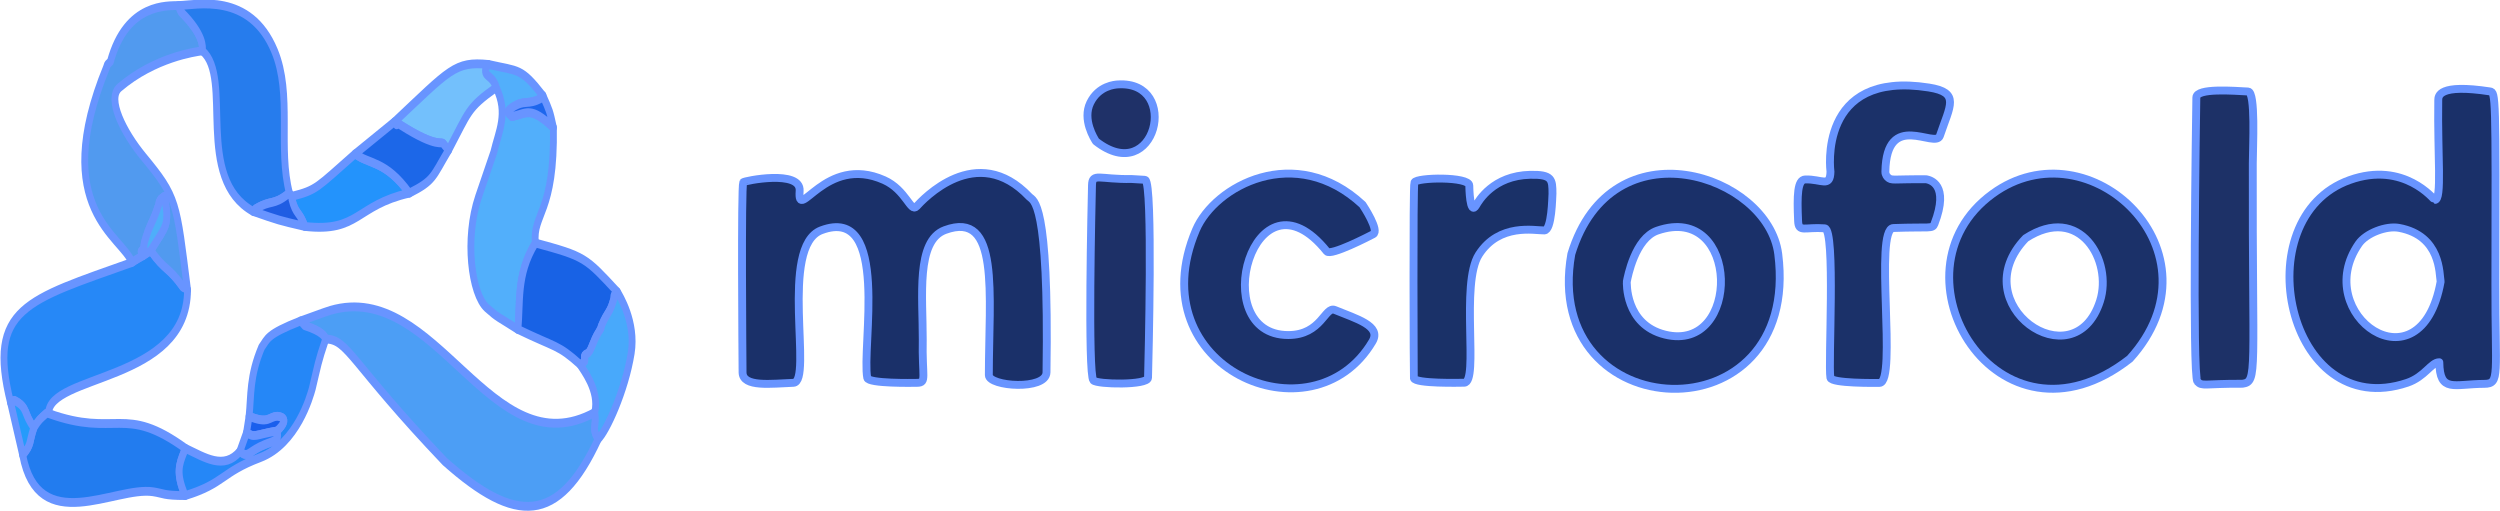
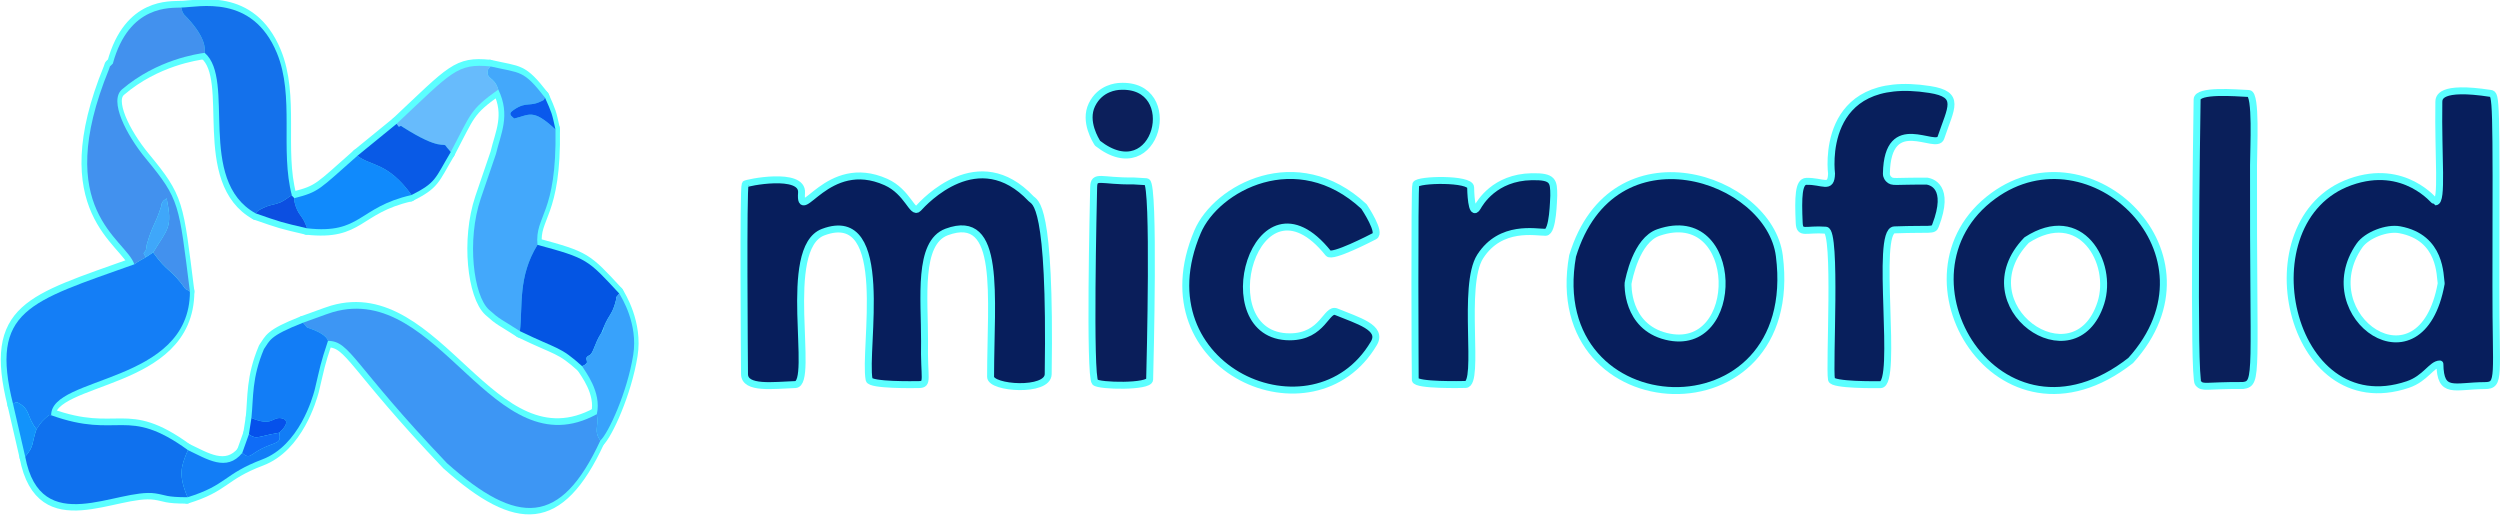
- <svg xmlns="http://www.w3.org/2000/svg" width="100%" height="100%" viewBox="0 0 1244 254" version="1.1" xml:space="preserve" style="fill-rule:evenodd;clip-rule:evenodd;stroke-linejoin:round;stroke-miterlimit:2;">
-   <g transform="matrix(1,0,0,1,79.56664,430.3411)">
-     <g transform="matrix(1.368164,0,0,1.368164,-205.3279,-450.962)">
-       <g opacity="0.92">
-         <path d="M979.095,146.817C976.129,146.792 973.887,152.113 967.427,154.293C923.802,169.014 907.845,94.304 946.515,80.541C966.278,73.507 977.26,87.799 977.456,87.802C980.183,87.842 978.39,71.388 978.713,51.501C978.738,49.973 978.811,45.448 997.545,48.322C999.6,48.638 999.652,49.729 999.487,118.5C999.409,151.329 1001.246,154.647 995.499,154.676C984.254,154.732 979.272,158.037 979.095,146.817ZM979.575,117.498C979.061,114.874 979.793,100.787 964.444,97.948C959.796,97.088 952.482,99.862 949.795,103.736C932.069,129.298 972.311,157.932 979.575,117.498Z" style="fill:rgb(7,30,92);stroke:rgb(91,139,255);stroke-width:2.87px;" />
-         <path d="M427.525,138.5C427.237,152.269 429.119,154.243 425.481,154.31C424.024,154.337 407.771,154.636 407.354,152.533C405.175,141.539 415.808,89.38 390.639,98.815C375.131,104.629 387.749,154.051 380.481,154.304C372.578,154.579 362.037,156.067 361.991,150.498C361.946,144.966 361.44,83.218 362.235,81.353C362.445,80.86 383.303,76.626 382.748,84.497C381.893,96.629 391.953,70.958 413.465,80.578C421.43,84.14 423.148,92.465 425.228,90.194C427.456,87.761 447.097,66.315 466.305,86.665C467.714,88.158 473.498,87.475 472.531,150.5C472.43,157.138 451.555,155.668 451.559,151.498C451.589,121.858 455.689,91.325 435.599,98.753C424.997,102.673 427.565,122.995 427.525,138.5Z" style="fill:rgb(7,30,92);stroke:rgb(91,139,255);stroke-width:2.87px;" />
-         <path d="M663.404,107.485C677.993,59.534 735.013,78.659 738.665,107.474C747.209,174.902 652.192,170.74 663.404,107.485ZM683.59,117.501C683.605,117.585 682.814,133.123 697.449,136.76C725.289,143.679 724.849,88.543 694.67,98.953C686.553,101.753 683.909,115.802 683.59,117.501Z" style="fill:rgb(7,30,92);stroke:rgb(91,139,255);stroke-width:2.87px;" />
-         <path d="M866.545,145.548C818.63,183.036 777.125,114.359 816.566,85.595C851.978,59.769 901.421,107.059 866.545,145.548ZM828.671,101.713C805.665,125.612 846.292,154.024 855.695,124.561C860.355,109.957 848.403,88.918 828.671,101.713Z" style="fill:rgb(8,31,92);stroke:rgb(91,139,255);stroke-width:2.87px;" />
-         <g transform="matrix(0.776462,0,0,1,71.93892,0)">
-           <path d="M166.588,131.792C178.887,128.351 178.715,128.355 180.558,127.94C230.558,116.662 255.476,185.906 304.327,165.076C305.378,170.155 302.649,170.885 305.976,174.686C287.379,205.889 267.283,205.861 234.114,182.954C189.656,146.715 188.827,138.517 178.302,138.389C177.921,137.601 176.983,135.666 168.5,133.519L167.5,132.623L166.588,131.792Z" style="fill:rgb(61,150,244);stroke:rgb(91,139,255);stroke-width:3.21px;" />
-         </g>
-         <path d="M587.485,89.513C587.988,90.276 593.742,99.017 591.326,100.27C590.051,100.932 575.895,108.273 574.486,106.513C547.989,73.418 530.34,136.991 560.491,136.928C572.61,136.902 573.764,126.304 577.404,127.808C585.185,131.024 594.46,133.55 591.076,139.285C569.292,176.204 505.609,148.731 526.904,98.682C533.692,82.729 563.041,66.785 587.485,89.513Z" style="fill:rgb(8,31,93);stroke:rgb(91,139,255);stroke-width:2.87px;" />
-         <path d="M792.501,80.264C793.794,80.53 801.066,82.025 795.483,96.492C794.73,98.445 794.045,97.505 780.542,98C773.414,98.261 782.034,154.254 775.49,154.337C774.055,154.355 758.03,154.559 757.639,152.475C756.745,147.706 759.619,98.417 755.578,98.112C748.251,97.559 746.085,99.748 745.891,95.465C745.465,86.043 745.647,80.426 748.475,80.339C754.507,80.154 757.503,83.439 757.661,77.514C757.661,77.488 752.696,40.49 793.422,46.9C804.908,48.708 801.173,53.437 797.455,64.476C795.824,69.318 778.027,54.928 777.628,77.492C777.606,78.711 778.347,79.408 778.475,79.529C779.948,80.916 780.076,80.165 792.501,80.264Z" style="fill:rgb(8,31,92);stroke:rgb(91,139,255);stroke-width:2.87px;" />
-         <g transform="matrix(0.776462,0,0,1,71.93892,0)">
-           <path d="M96.327,106.217C103.184,113.71 104.55,111.934 111.462,119.5L112.5,119.91L113.572,120.487C113.527,154.205 48.313,150.999 48.528,165.469L47.5,165.379C44.268,167.672 44.309,167.418 41.651,170.564C36.71,165.707 39.085,163.288 32.5,160.716L31.5,160.939L30.676,161.449C19.62,127.154 38.135,124.219 87.522,110.53C88.798,109.706 92.417,108.172 92.852,107.987C94.643,107.104 94.432,107.224 96.327,106.217Z" style="fill:rgb(20,126,246);stroke:rgb(91,139,255);stroke-width:3.21px;" />
-         </g>
-         <g transform="matrix(0.776462,0,0,1,71.93892,0)">
-           <path d="M109.513,17.077L110.007,18.5L110.681,19.5C121.295,27.76 120.682,32.203 120.494,33.562C117.233,33.913 98.191,35.96 81.721,46.876C75.539,50.974 83.663,63.352 92.922,72.06C108.883,87.074 108.35,88.321 113.572,120.487L112.5,119.91L111.462,119.5C104.55,111.934 103.184,113.71 96.327,106.217C103.306,97.334 105.498,97.266 102.657,86.51L101.014,87.5L100.3,88.5L100.084,89.5C97.031,96.783 96,96.071 93.3,103.5L93.165,104.5L92.865,105.5L91.875,106.5L92.852,107.987C92.417,108.172 88.798,109.706 87.522,110.53C83.445,101.171 48.524,90.959 75.658,39.5L76.094,38.5L77.437,37.484C85.019,15.868 104.663,17.277 109.513,17.077Z" style="fill:rgb(66,145,238);stroke:rgb(91,139,255);stroke-width:3.21px;" />
-         </g>
-         <g transform="matrix(0.776462,0,0,1,71.93892,0)">
-           <path d="M254.499,38.509C268.843,41.066 269.785,39.646 280.03,49.858L279.5,50.685C272.602,53.672 271.867,50.902 265.339,54.323C262.086,56.027 264.839,56.67 265.507,57.485C272.602,56.28 274.152,53.585 284.947,61.466C285.614,92.677 275.189,92.561 276.506,103.448C267.301,115.046 269.636,125.493 268.275,134.863C259.081,130.265 259.009,130.724 253.797,127.079C246.437,121.932 243.329,101.787 249.874,86.682C253.455,78.419 253.453,78.688 257.048,70.363C259.187,63.191 264.025,56.303 258.129,46.917C256.163,41.879 252.108,43.485 253.397,39.5L254.499,38.509Z" style="fill:rgb(67,168,251);stroke:rgb(91,139,255);stroke-width:3.21px;" />
-         </g>
-         <g transform="matrix(0.776462,0,0,1,71.93892,0)">
-           <path d="M109.513,17.077C117.711,16.952 142.811,12.036 154.323,33.583C162.781,49.414 155.718,68.896 161.405,85.566L160.5,85.747C153.597,89.923 152.797,87.638 145.5,91.022L144.369,91.986C116.445,79.93 135.191,43.305 120.494,33.562C120.682,32.203 121.295,27.76 110.681,19.5L110.007,18.5L109.513,17.077Z" style="fill:rgb(20,113,235);stroke:rgb(91,139,255);stroke-width:3.21px;" />
-         </g>
-         <path d="M907.498,154.641C893.38,154.577 892.925,155.732 891.119,153.85C889.207,151.859 890.602,58.791 890.726,50.526C890.78,46.943 904.721,48.125 909.544,48.355C912.347,48.488 911.272,68.389 911.258,74.498C911.081,150.862 913.121,153.86 907.498,154.641Z" style="fill:rgb(10,31,90);stroke:rgb(91,139,255);stroke-width:2.87px;" />
-         <path d="M656.555,85.504C656.452,86.687 656.359,98.837 653.582,98.883C650.086,98.941 637.232,96.069 629.787,107.667C622.974,118.279 629.89,154.147 624.464,154.267C622.993,154.3 606.591,154.665 606.141,152.604C606.093,152.387 605.775,82.769 606.345,81.412C607.128,79.55 626.24,79.212 626.296,82.522C626.307,83.134 626.488,93.762 628.77,89.771C629.669,88.198 634.979,78.912 648.505,78.646C656.414,78.49 656.538,80.304 656.555,85.504Z" style="fill:rgb(7,31,91);stroke:rgb(91,139,255);stroke-width:2.87px;" />
-         <g transform="matrix(0.776462,0,0,1,71.93892,0)">
-           <path d="M48.528,165.469C80.459,174.414 83.753,161.881 112.671,178.174L111.902,179.5C109.705,183.871 107.926,187.081 112.482,195.313C102.235,195.306 102.475,194.523 97.445,193.927C79.649,191.818 43.634,210.661 36.352,180.533C40.727,176.605 39.245,175.893 41.651,170.564C44.309,167.418 44.268,167.672 47.5,165.379L48.528,165.469Z" style="fill:rgb(15,113,238);stroke:rgb(91,139,255);stroke-width:3.21px;" />
-         </g>
-         <path d="M503.504,80.179C508.108,80.512 508.112,80.377 508.477,80.539C511.282,81.779 509.608,146.735 509.459,152.49C509.388,155.249 490.931,154.928 489.58,153.433C487.477,151.105 488.944,88.127 489.076,82.45C489.185,77.782 491.736,80.374 503.504,80.179Z" style="fill:rgb(10,30,90);stroke:rgb(91,139,255);stroke-width:2.87px;" />
-         <g transform="matrix(0.776462,0,0,1,71.93892,0)">
-           <path d="M276.506,103.448C299.788,108.355 299.991,108.696 314.842,121.178L313.408,122.5L313.329,123.5C311.559,129.07 310.303,128.232 307.511,133.507C307.163,134.165 306.816,134.822 306.468,135.48C303.135,139.414 302.787,142.983 300.774,143.68C298.344,144.523 300.073,145.396 299.622,146.5L298.5,147.242L297.411,147.596C286.954,140.282 286.325,141.657 268.275,134.863C269.636,125.493 267.301,115.046 276.506,103.448Z" style="fill:rgb(4,85,227);stroke:rgb(91,139,255);stroke-width:3.21px;" />
-         </g>
-         <g transform="matrix(0.776462,0,0,1,71.93892,0)">
-           <path d="M166.588,131.792L167.5,132.623L168.5,133.519C176.983,135.666 177.921,137.601 178.302,138.389C174.488,147.276 174.843,147.216 172.006,156.404C171.063,159.049 164.861,176.447 147.512,181.545C129.287,186.902 130.849,190.939 112.482,195.313C107.926,187.081 109.705,183.871 111.902,179.5L112.671,178.174C121.579,181.423 130.732,186.2 138.095,179.206C141.675,181.668 141.821,179.711 147.516,177.531C154.093,175.014 156.45,176.054 155.471,171.826C162.503,166.687 155.927,166.478 155.5,166.491C151.707,166.611 151.632,169.432 142.407,166.484C143.423,158.793 142.523,151.968 148.287,141.359C151.18,138.278 150.45,136.717 166.588,131.792Z" style="fill:rgb(18,125,246);stroke:rgb(91,139,255);stroke-width:3.21px;" />
-         </g>
-         <g transform="matrix(0.776462,0,0,1,71.93892,0)">
-           <path d="M192.096,71.026C198.374,74.883 206.4,73.323 217.456,85.315C192.22,89.771 194.073,99.658 168.51,97.43C166.173,92.035 164.227,93.223 162.465,87.5L162.519,86.461C174.218,84.134 173.929,83.439 192.096,71.026Z" style="fill:rgb(16,138,252);stroke:rgb(91,139,255);stroke-width:3.21px;" />
-         </g>
-         <g transform="matrix(0.776462,0,0,1,71.93892,0)">
-           <path d="M254.499,38.509L253.397,39.5C252.108,43.485 256.163,41.879 258.129,46.917C244.65,54.388 245.52,55.492 235.832,69.688C235.156,68.858 234.21,68.274 233.534,67.444C232.465,66.131 231.165,69.349 213.5,60.638L212.5,60.128L211.5,60.473L210.447,59.404C236.422,40.462 238.775,37.305 254.499,38.509Z" style="fill:rgb(103,187,252);stroke:rgb(91,139,255);stroke-width:3.21px;" />
-         </g>
-         <g transform="matrix(0.776462,0,0,1,71.93892,0)">
-           <path d="M314.842,121.178C316.003,122.631 323.699,132.27 321.391,143.482C318.565,157.207 309.747,171.996 305.976,174.686C302.649,170.885 305.378,170.155 304.327,165.076C306.722,156.957 298.596,149.29 297.411,147.596L298.5,147.242L299.622,146.5C300.073,145.396 298.344,144.523 300.774,143.68C302.787,142.983 303.135,139.414 306.468,135.48C307.292,134.616 307.293,134.711 307.511,133.507C310.303,128.232 311.559,129.07 313.329,123.5L313.408,122.5L314.842,121.178Z" style="fill:rgb(56,162,251);stroke:rgb(91,139,255);stroke-width:3.21px;" />
-         </g>
-         <g transform="matrix(0.776462,0,0,1,71.93892,0)">
-           <path d="M210.447,59.404L211.5,60.473L212.5,60.128L213.5,60.638C231.165,69.349 232.465,66.131 233.534,67.444C234.21,68.274 235.156,68.858 235.832,69.688C228.307,79.514 229.085,80.717 217.456,85.315C206.4,73.323 198.374,74.883 192.096,71.026C209.029,60.369 208.957,60.298 210.447,59.404Z" style="fill:rgb(9,90,230);stroke:rgb(91,139,255);stroke-width:3.21px;" />
-         </g>
-         <path d="M490.517,66.484C489.907,65.529 485.469,58.583 488.438,52.47C491.479,46.208 497.553,45.834 498.52,45.775C521.544,44.357 512.191,83.444 490.517,66.484Z" style="fill:rgb(12,31,91);stroke:rgb(91,139,255);stroke-width:2.87px;" />
-         <g transform="matrix(0.776462,0,0,1,71.93892,0)">
-           <path d="M161.405,85.566C161.776,85.864 162.147,86.163 162.519,86.461L162.465,87.5C164.227,93.223 166.173,92.035 168.51,97.43C156.194,95.203 156.373,95.226 144.369,91.986L145.5,91.022C152.797,87.638 153.597,89.923 160.5,85.747L161.405,85.566Z" style="fill:rgb(12,79,225);stroke:rgb(91,139,255);stroke-width:3.21px;" />
-         </g>
-         <g transform="matrix(0.776462,0,0,1,71.93892,0)">
-           <path d="M30.676,161.449L31.5,160.939L32.5,160.716C39.085,163.288 36.71,165.707 41.651,170.564C39.245,175.893 40.727,176.605 36.352,180.533C31.08,162.833 31.159,162.967 30.676,161.449Z" style="fill:rgb(18,147,251);stroke:rgb(91,139,255);stroke-width:3.21px;" />
-         </g>
-         <g transform="matrix(0.776462,0,0,1,71.93892,0)">
-           <path d="M102.657,86.51C105.498,97.266 103.306,97.334 96.327,106.217C94.432,107.224 94.643,107.104 92.852,107.987L91.875,106.5L92.865,105.5L93.165,104.5L93.3,103.5C96,96.071 97.031,96.783 100.084,89.5L100.3,88.5L101.014,87.5L102.657,86.51Z" style="fill:rgb(63,167,250);stroke:rgb(91,139,255);stroke-width:3.21px;" />
-         </g>
-         <g transform="matrix(0.776462,0,0,1,71.93892,0)">
-           <path d="M280.03,49.858C283.272,55.544 283.231,55.356 284.947,61.466C274.152,53.585 272.602,56.28 265.507,57.485C264.839,56.67 262.086,56.027 265.339,54.323C271.867,50.902 272.602,53.672 279.5,50.685L280.03,49.858Z" style="fill:rgb(10,89,236);stroke:rgb(91,139,255);stroke-width:3.21px;" />
-         </g>
-         <g transform="matrix(0.776462,0,0,1,71.93892,0)">
-           <path d="M142.407,166.484C151.632,169.432 151.707,166.611 155.5,166.491C155.927,166.478 162.503,166.687 155.471,171.826C145.187,173.178 145.051,174.459 141.215,172.425L142.407,166.484Z" style="fill:rgb(6,81,235);stroke:rgb(91,139,255);stroke-width:3.21px;" />
-         </g>
-         <g transform="matrix(0.776462,0,0,1,71.93892,0)">
-           <path d="M155.471,171.826C156.45,176.054 154.093,175.014 147.516,177.531C141.821,179.711 141.675,181.668 138.095,179.206C139.135,176.946 140.175,174.685 141.215,172.425C145.051,174.459 145.187,173.178 155.471,171.826Z" style="fill:rgb(15,108,247);stroke:rgb(91,139,255);stroke-width:3.21px;" />
-         </g>
+ <svg xmlns="http://www.w3.org/2000/svg" width="100%" height="100%" viewBox="0 0 1245 256" version="1.1" xml:space="preserve" style="fill-rule:evenodd;clip-rule:evenodd;stroke-linejoin:round;stroke-miterlimit:2;">
+   <g transform="matrix(1,0,0,1,111.6239,484.1491)">
+     <g transform="matrix(1.368164,0,0,1.368164,-236.1203,-503.7492)">
+       <g transform="matrix(0.776462,0,0,1,71.70885,-0.051727)">
+         <path d="M305.976,174.686C287.379,205.889 267.283,205.861 234.114,182.954C189.656,146.715 188.827,138.517 178.302,138.389C177.921,137.601 176.983,135.666 168.5,133.519L167.5,132.623L166.588,131.792C178.887,128.351 178.715,128.355 180.558,127.94C230.558,116.662 255.476,185.906 304.327,165.076C305.378,170.155 302.649,170.885 305.976,174.686Z" style="fill:rgb(61,150,244);stroke:rgb(91,255,255);stroke-width:4.76px;" />
+       </g>
+       <g transform="matrix(0.776462,0,0,1,71.70885,-0.051727)">
+         <path d="M30.676,161.449C19.62,127.154 38.135,124.219 87.522,110.53C88.798,109.706 92.417,108.172 92.852,107.987C94.643,107.104 94.432,107.224 96.327,106.217C103.184,113.71 104.55,111.934 111.462,119.5L112.5,119.91L113.572,120.487C113.527,154.205 48.313,150.999 48.528,165.469L47.5,165.379C44.268,167.672 44.309,167.418 41.651,170.564C36.71,165.707 39.085,163.288 32.5,160.716L31.5,160.939L30.676,161.449Z" style="fill:rgb(20,126,246);stroke:rgb(91,255,255);stroke-width:4.76px;" />
+       </g>
+       <g transform="matrix(0.776462,0,0,1,71.70885,-0.051727)">
+         <path d="M87.522,110.53C83.445,101.171 48.524,90.959 75.658,39.5L76.094,38.5L77.437,37.484C85.019,15.868 104.663,17.277 109.513,17.077L110.007,18.5L110.681,19.5C121.295,27.76 120.682,32.203 120.494,33.562C117.233,33.913 98.191,35.96 81.721,46.876C75.539,50.974 83.663,63.352 92.922,72.06C108.883,87.074 108.35,88.321 113.572,120.487L112.5,119.91L111.462,119.5C104.55,111.934 103.184,113.71 96.327,106.217C103.306,97.334 105.498,97.266 102.657,86.51L101.014,87.5L100.3,88.5L100.084,89.5C97.031,96.783 96,96.071 93.3,103.5L93.165,104.5L92.865,105.5L91.875,106.5L92.852,107.987C92.417,108.172 88.798,109.706 87.522,110.53Z" style="fill:rgb(66,145,238);stroke:rgb(91,255,255);stroke-width:4.76px;" />
+       </g>
+       <g transform="matrix(0.776462,0,0,1,71.70885,-0.051727)">
+         <path d="M254.499,38.509C268.843,41.066 269.785,39.646 280.03,49.858L279.5,50.685C272.602,53.672 271.867,50.902 265.339,54.323C262.086,56.027 264.839,56.67 265.507,57.485C272.602,56.28 274.152,53.585 284.947,61.466C285.614,92.677 275.189,92.561 276.506,103.448C267.301,115.046 269.636,125.493 268.275,134.863C259.081,130.265 259.009,130.724 253.797,127.079C246.437,121.932 243.329,101.787 249.874,86.682C253.455,78.419 253.453,78.688 257.048,70.363C259.187,63.191 264.025,56.303 258.129,46.917C256.163,41.879 252.108,43.485 253.397,39.5L254.499,38.509Z" style="fill:rgb(67,168,251);stroke:rgb(91,255,255);stroke-width:4.76px;" />
+       </g>
+       <g transform="matrix(0.776462,0,0,1,71.70885,-0.051727)">
+         <path d="M109.513,17.077C117.711,16.952 142.811,12.036 154.323,33.583C162.781,49.414 155.718,68.896 161.405,85.566L160.5,85.747C153.597,89.923 152.797,87.638 145.5,91.022L144.369,91.986C116.445,79.93 135.191,43.305 120.494,33.562C120.682,32.203 121.295,27.76 110.681,19.5L110.007,18.5L109.513,17.077Z" style="fill:rgb(20,113,235);stroke:rgb(91,255,255);stroke-width:4.76px;" />
+       </g>
+       <g transform="matrix(0.776462,0,0,1,71.70885,-0.051727)">
+         <path d="M112.482,195.313C102.235,195.306 102.475,194.523 97.445,193.927C79.649,191.818 43.634,210.661 36.352,180.533C40.727,176.605 39.245,175.893 41.651,170.564C44.309,167.418 44.268,167.672 47.5,165.379L48.528,165.469C80.459,174.414 83.753,161.881 112.671,178.174L111.902,179.5C109.705,183.871 107.926,187.081 112.482,195.313Z" style="fill:rgb(15,113,238);stroke:rgb(91,255,255);stroke-width:4.76px;" />
+       </g>
+       <g transform="matrix(0.776462,0,0,1,71.70885,-0.051727)">
+         <path d="M276.506,103.448C299.788,108.355 299.991,108.696 314.842,121.178L313.408,122.5L313.329,123.5C311.559,129.07 310.303,128.232 307.511,133.507L306.468,135.48C303.135,139.414 302.787,142.983 300.774,143.68C298.344,144.523 300.073,145.396 299.622,146.5L298.5,147.242L297.411,147.596C286.954,140.282 286.325,141.657 268.275,134.863C269.636,125.493 267.301,115.046 276.506,103.448Z" style="fill:rgb(4,85,227);stroke:rgb(91,255,255);stroke-width:4.76px;" />
+       </g>
+       <g transform="matrix(0.776462,0,0,1,71.70885,-0.051727)">
+         <path d="M178.302,138.389C174.488,147.276 174.843,147.216 172.006,156.404C171.063,159.049 164.861,176.447 147.512,181.545C129.287,186.902 130.849,190.939 112.482,195.313C107.926,187.081 109.705,183.871 111.902,179.5L112.671,178.174C121.579,181.423 130.732,186.2 138.095,179.206C141.675,181.668 141.821,179.711 147.516,177.531C154.093,175.014 156.45,176.054 155.471,171.826C162.503,166.687 155.927,166.478 155.5,166.491C151.707,166.611 151.632,169.432 142.407,166.484C143.423,158.793 142.523,151.968 148.287,141.359C151.18,138.278 150.45,136.717 166.588,131.792L167.5,132.623L168.5,133.519C176.983,135.666 177.921,137.601 178.302,138.389Z" style="fill:rgb(18,125,246);stroke:rgb(91,255,255);stroke-width:4.76px;" />
+       </g>
+       <g transform="matrix(0.776462,0,0,1,71.70885,-0.051727)">
+         <path d="M162.519,86.461C174.218,84.134 173.929,83.439 192.096,71.026C198.374,74.883 206.4,73.323 217.456,85.315C192.22,89.771 194.073,99.658 168.51,97.43C166.173,92.035 164.227,93.223 162.465,87.5L162.519,86.461Z" style="fill:rgb(16,138,252);stroke:rgb(91,255,255);stroke-width:4.76px;" />
+       </g>
+       <g transform="matrix(0.776462,0,0,1,71.70885,-0.051727)">
+         <path d="M210.447,59.404C236.422,40.462 238.775,37.305 254.499,38.509L253.397,39.5C252.108,43.485 256.163,41.879 258.129,46.917C244.65,54.388 245.52,55.492 235.832,69.688C235.156,68.858 234.21,68.274 233.534,67.444C232.465,66.131 231.165,69.349 213.5,60.638L212.5,60.128L211.5,60.473L210.447,59.404Z" style="fill:rgb(103,187,252);stroke:rgb(91,255,255);stroke-width:4.76px;" />
+       </g>
+       <g transform="matrix(0.776462,0,0,1,71.70885,-0.051727)">
+         <path d="M314.842,121.178C316.003,122.631 323.699,132.27 321.391,143.482C318.565,157.207 309.747,171.996 305.976,174.686C302.649,170.885 305.378,170.155 304.327,165.076C306.722,156.957 298.596,149.29 297.411,147.596L298.5,147.242L299.622,146.5C300.073,145.396 298.344,144.523 300.774,143.68C302.787,142.983 303.135,139.414 306.468,135.48C307.292,134.616 307.293,134.711 307.511,133.507C310.303,128.232 311.559,129.07 313.329,123.5L313.408,122.5L314.842,121.178Z" style="fill:rgb(56,162,251);stroke:rgb(91,255,255);stroke-width:4.76px;" />
+       </g>
+       <g transform="matrix(0.776462,0,0,1,71.70885,-0.051727)">
+         <path d="M192.096,71.026C209.029,60.369 208.957,60.298 210.447,59.404L211.5,60.473L212.5,60.128L213.5,60.638C231.165,69.349 232.465,66.131 233.534,67.444C234.21,68.274 235.156,68.858 235.832,69.688C228.307,79.514 229.085,80.717 217.456,85.315C206.4,73.323 198.374,74.883 192.096,71.026Z" style="fill:rgb(9,90,230);stroke:rgb(91,255,255);stroke-width:4.76px;" />
+       </g>
+       <g transform="matrix(0.776462,0,0,1,71.70885,-0.051727)">
+         <path d="M161.405,85.566L162.519,86.461L162.465,87.5C164.227,93.223 166.173,92.035 168.51,97.43C156.194,95.203 156.373,95.226 144.369,91.986L145.5,91.022C152.797,87.638 153.597,89.923 160.5,85.747L161.405,85.566Z" style="fill:rgb(12,79,225);stroke:rgb(91,255,255);stroke-width:4.76px;" />
+       </g>
+       <g transform="matrix(0.776462,0,0,1,71.70885,-0.051727)">
+         <path d="M36.352,180.533C31.08,162.833 31.159,162.967 30.676,161.449L31.5,160.939L32.5,160.716C39.085,163.288 36.71,165.707 41.651,170.564C39.245,175.893 40.727,176.605 36.352,180.533Z" style="fill:rgb(18,147,251);stroke:rgb(91,255,255);stroke-width:4.76px;" />
+       </g>
+       <g transform="matrix(0.776462,0,0,1,71.70885,-0.051727)">
+         <path d="M92.852,107.987C94.643,107.104 94.432,107.224 96.327,106.217C103.306,97.334 105.498,97.266 102.657,86.51L101.014,87.5L100.3,88.5L100.084,89.5C97.031,96.783 96,96.071 93.3,103.5L93.165,104.5L92.865,105.5L91.875,106.5L92.852,107.987Z" style="fill:rgb(63,167,250);stroke:rgb(91,255,255);stroke-width:4.76px;" />
+       </g>
+       <g transform="matrix(0.776462,0,0,1,71.70885,-0.051727)">
+         <path d="M280.03,49.858C283.272,55.544 283.231,55.356 284.947,61.466C274.152,53.585 272.602,56.28 265.507,57.485C264.839,56.67 262.086,56.027 265.339,54.323C271.867,50.902 272.602,53.672 279.5,50.685L280.03,49.858Z" style="fill:rgb(10,89,236);stroke:rgb(91,255,255);stroke-width:4.76px;" />
+       </g>
+       <g transform="matrix(0.776462,0,0,1,71.70885,-0.051727)">
+         <path d="M155.471,171.826C162.503,166.687 155.927,166.478 155.5,166.491C151.707,166.611 151.632,169.432 142.407,166.484L141.215,172.425C145.051,174.459 145.187,173.178 155.471,171.826Z" style="fill:rgb(6,81,235);stroke:rgb(91,255,255);stroke-width:4.76px;" />
+       </g>
+       <g transform="matrix(0.776462,0,0,1,71.70885,-0.051727)">
+         <path d="M138.095,179.206C141.675,181.668 141.821,179.711 147.516,177.531C154.093,175.014 156.45,176.054 155.471,171.826C145.187,173.178 145.051,174.459 141.215,172.425L138.095,179.206Z" style="fill:rgb(15,108,247);stroke:rgb(91,255,255);stroke-width:4.76px;" />
+       </g>
+     </g>
+     <g transform="matrix(1.368164,0,0,1.368164,-236.1203,-503.7492)">
+       <path d="M979.095,146.817C976.129,146.792 973.887,152.113 967.427,154.293C923.802,169.014 907.845,94.304 946.515,80.541C966.278,73.507 977.26,87.799 977.456,87.802C980.183,87.842 978.39,71.388 978.713,51.501C978.738,49.973 978.811,45.448 997.545,48.322C999.6,48.638 999.652,49.729 999.487,118.5C999.409,151.329 1001.246,154.647 995.499,154.676C984.254,154.732 979.272,158.037 979.095,146.817ZM979.575,117.498C979.061,114.874 979.793,100.787 964.444,97.948C959.796,97.088 952.482,99.862 949.795,103.736C932.069,129.298 972.311,157.932 979.575,117.498Z" style="fill:rgb(7,30,92);stroke:rgb(91,255,255);stroke-width:2.53px;" />
+     </g>
+     <g transform="matrix(1.368164,0,0,1.368164,-236.1203,-503.7492)">
+       <path d="M427.525,138.5C427.237,152.269 429.119,154.243 425.481,154.31C424.024,154.337 407.771,154.636 407.354,152.533C405.175,141.539 415.808,89.38 390.639,98.815C375.131,104.629 387.749,154.051 380.481,154.304C372.578,154.579 362.037,156.067 361.991,150.498C361.946,144.966 361.44,83.218 362.235,81.353C362.445,80.86 383.303,76.626 382.748,84.497C381.893,96.629 391.953,70.958 413.465,80.578C421.43,84.14 423.148,92.465 425.228,90.194C427.456,87.761 447.097,66.315 466.305,86.665C467.714,88.158 473.498,87.475 472.531,150.5C472.43,157.138 451.555,155.668 451.559,151.498C451.589,121.858 455.689,91.325 435.599,98.753C424.997,102.673 427.565,122.995 427.525,138.5Z" style="fill:rgb(7,30,92);stroke:rgb(91,255,255);stroke-width:2.53px;" />
+     </g>
+     <g transform="matrix(1.368164,0,0,1.368164,-236.1203,-503.7492)">
+       <path d="M663.404,107.485C677.993,59.534 735.013,78.659 738.665,107.474C747.209,174.902 652.192,170.74 663.404,107.485ZM683.59,117.501C683.605,117.585 682.814,133.123 697.449,136.76C725.289,143.679 724.849,88.543 694.67,98.953C686.553,101.753 683.909,115.802 683.59,117.501Z" style="fill:rgb(7,30,92);stroke:rgb(91,255,255);stroke-width:2.53px;" />
+     </g>
+     <g transform="matrix(1.368164,0,0,1.368164,-236.1203,-503.7492)">
+       <path d="M866.545,145.548C818.63,183.036 777.125,114.359 816.566,85.595C851.978,59.769 901.421,107.059 866.545,145.548ZM828.671,101.713C805.665,125.612 846.292,154.024 855.695,124.561C860.355,109.957 848.403,88.918 828.671,101.713Z" style="fill:rgb(8,31,92);stroke:rgb(91,255,255);stroke-width:2.53px;" />
+     </g>
+     <g transform="matrix(1.368164,0,0,1.368164,-236.1203,-503.7492)">
+       <g transform="matrix(0.776462,0,0,1,71.93892,0)">
+         <path d="M166.588,131.792C178.887,128.351 178.715,128.355 180.558,127.94C230.558,116.662 255.476,185.906 304.327,165.076C305.378,170.155 302.649,170.885 305.976,174.686C287.379,205.889 267.283,205.861 234.114,182.954C189.656,146.715 188.827,138.517 178.302,138.389C177.921,137.601 176.983,135.666 168.5,133.519L167.5,132.623L166.588,131.792Z" style="fill:rgb(61,150,244);" />
+       </g>
+     </g>
+     <g transform="matrix(1.368164,0,0,1.368164,-236.1203,-503.7492)">
+       <path d="M587.485,89.513C587.988,90.276 593.742,99.017 591.326,100.27C590.051,100.932 575.895,108.273 574.486,106.513C547.989,73.418 530.34,136.991 560.491,136.928C572.61,136.902 573.764,126.304 577.404,127.808C585.185,131.024 594.46,133.55 591.076,139.285C569.292,176.204 505.609,148.731 526.904,98.682C533.692,82.729 563.041,66.785 587.485,89.513Z" style="fill:rgb(8,31,93);stroke:rgb(91,255,255);stroke-width:2.53px;" />
+     </g>
+     <g transform="matrix(1.368164,0,0,1.368164,-236.1203,-503.7492)">
+       <path d="M792.501,80.264C793.794,80.53 801.066,82.025 795.483,96.492C794.73,98.445 794.045,97.505 780.542,98C773.414,98.261 782.034,154.254 775.49,154.337C774.055,154.355 758.03,154.559 757.639,152.475C756.745,147.706 759.619,98.417 755.578,98.112C748.251,97.559 746.085,99.748 745.891,95.465C745.465,86.043 745.647,80.426 748.475,80.339C754.507,80.154 757.503,83.439 757.661,77.514C757.661,77.488 752.696,40.49 793.422,46.9C804.908,48.708 801.173,53.437 797.455,64.476C795.824,69.318 778.027,54.928 777.628,77.492C777.606,78.711 778.347,79.408 778.475,79.529C779.948,80.916 780.076,80.165 792.501,80.264Z" style="fill:rgb(8,31,92);stroke:rgb(91,255,255);stroke-width:2.53px;" />
+     </g>
+     <g transform="matrix(1.368164,0,0,1.368164,-236.1203,-503.7492)">
+       <g transform="matrix(0.776462,0,0,1,71.93892,0)">
+         <path d="M96.327,106.217C103.184,113.71 104.55,111.934 111.462,119.5L112.5,119.91L113.572,120.487C113.527,154.205 48.313,150.999 48.528,165.469L47.5,165.379C44.268,167.672 44.309,167.418 41.651,170.564C36.71,165.707 39.085,163.288 32.5,160.716L31.5,160.939L30.676,161.449C19.62,127.154 38.135,124.219 87.522,110.53C88.798,109.706 92.417,108.172 92.852,107.987C94.643,107.104 94.432,107.224 96.327,106.217Z" style="fill:rgb(20,126,246);" />
+       </g>
+     </g>
+     <g transform="matrix(1.368164,0,0,1.368164,-236.1203,-503.7492)">
+       <g transform="matrix(0.776462,0,0,1,71.93892,0)">
+         <path d="M109.513,17.077L110.007,18.5L110.681,19.5C121.295,27.76 120.682,32.203 120.494,33.562C117.233,33.913 98.191,35.96 81.721,46.876C75.539,50.974 83.663,63.352 92.922,72.06C108.883,87.074 108.35,88.321 113.572,120.487L112.5,119.91L111.462,119.5C104.55,111.934 103.184,113.71 96.327,106.217C103.306,97.334 105.498,97.266 102.657,86.51L101.014,87.5L100.3,88.5L100.084,89.5C97.031,96.783 96,96.071 93.3,103.5L93.165,104.5L92.865,105.5L91.875,106.5L92.852,107.987C92.417,108.172 88.798,109.706 87.522,110.53C83.445,101.171 48.524,90.959 75.658,39.5L76.094,38.5L77.437,37.484C85.019,15.868 104.663,17.277 109.513,17.077Z" style="fill:rgb(66,145,238);" />
+       </g>
+     </g>
+     <g transform="matrix(1.368164,0,0,1.368164,-236.1203,-503.7492)">
+       <g transform="matrix(0.776462,0,0,1,71.93892,0)">
+         <path d="M254.499,38.509C268.843,41.066 269.785,39.646 280.03,49.858L279.5,50.685C272.602,53.672 271.867,50.902 265.339,54.323C262.086,56.027 264.839,56.67 265.507,57.485C272.602,56.28 274.152,53.585 284.947,61.466C285.614,92.677 275.189,92.561 276.506,103.448C267.301,115.046 269.636,125.493 268.275,134.863C259.081,130.265 259.009,130.724 253.797,127.079C246.437,121.932 243.329,101.787 249.874,86.682C253.455,78.419 253.453,78.688 257.048,70.363C259.187,63.191 264.025,56.303 258.129,46.917C256.163,41.879 252.108,43.485 253.397,39.5L254.499,38.509Z" style="fill:rgb(67,168,251);" />
+       </g>
+     </g>
+     <g transform="matrix(1.368164,0,0,1.368164,-236.1203,-503.7492)">
+       <g transform="matrix(0.776462,0,0,1,71.93892,0)">
+         <path d="M109.513,17.077C117.711,16.952 142.811,12.036 154.323,33.583C162.781,49.414 155.718,68.896 161.405,85.566L160.5,85.747C153.597,89.923 152.797,87.638 145.5,91.022L144.369,91.986C116.445,79.93 135.191,43.305 120.494,33.562C120.682,32.203 121.295,27.76 110.681,19.5L110.007,18.5L109.513,17.077Z" style="fill:rgb(20,113,235);" />
+       </g>
+     </g>
+     <g transform="matrix(1.368164,0,0,1.368164,-236.1203,-503.7492)">
+       <path d="M907.498,154.641C893.38,154.577 892.925,155.732 891.119,153.85C889.207,151.859 890.602,58.791 890.726,50.526C890.78,46.943 904.721,48.125 909.544,48.355C912.347,48.488 911.272,68.389 911.258,74.498C911.081,150.862 913.121,153.86 907.498,154.641Z" style="fill:rgb(10,31,90);stroke:rgb(91,255,255);stroke-width:2.53px;" />
+     </g>
+     <g transform="matrix(1.368164,0,0,1.368164,-236.1203,-503.7492)">
+       <path d="M656.555,85.504C656.452,86.687 656.359,98.837 653.582,98.883C650.086,98.941 637.232,96.069 629.787,107.667C622.974,118.279 629.89,154.147 624.464,154.267C622.993,154.3 606.591,154.665 606.141,152.604C606.093,152.387 605.775,82.769 606.345,81.412C607.128,79.55 626.24,79.212 626.296,82.522C626.307,83.134 626.488,93.762 628.77,89.771C629.669,88.198 634.979,78.912 648.505,78.646C656.414,78.49 656.538,80.304 656.555,85.504Z" style="fill:rgb(7,31,91);stroke:rgb(91,255,255);stroke-width:2.53px;" />
+     </g>
+     <g transform="matrix(1.368164,0,0,1.368164,-236.1203,-503.7492)">
+       <g transform="matrix(0.776462,0,0,1,71.93892,0)">
+         <path d="M48.528,165.469C80.459,174.414 83.753,161.881 112.671,178.174L111.902,179.5C109.705,183.871 107.926,187.081 112.482,195.313C102.235,195.306 102.475,194.523 97.445,193.927C79.649,191.818 43.634,210.661 36.352,180.533C40.727,176.605 39.245,175.893 41.651,170.564C44.309,167.418 44.268,167.672 47.5,165.379L48.528,165.469Z" style="fill:rgb(15,113,238);" />
+       </g>
+     </g>
+     <g transform="matrix(1.368164,0,0,1.368164,-236.1203,-503.7492)">
+       <path d="M503.504,80.179C508.108,80.512 508.112,80.377 508.477,80.539C511.282,81.779 509.608,146.735 509.459,152.49C509.388,155.249 490.931,154.928 489.58,153.433C487.477,151.105 488.944,88.127 489.076,82.45C489.185,77.782 491.736,80.374 503.504,80.179Z" style="fill:rgb(10,30,90);stroke:rgb(91,255,255);stroke-width:2.53px;" />
+     </g>
+     <g transform="matrix(1.368164,0,0,1.368164,-236.1203,-503.7492)">
+       <g transform="matrix(0.776462,0,0,1,71.93892,0)">
+         <path d="M276.506,103.448C299.788,108.355 299.991,108.696 314.842,121.178L313.408,122.5L313.329,123.5C311.559,129.07 310.303,128.232 307.511,133.507C307.163,134.165 306.816,134.822 306.468,135.48C303.135,139.414 302.787,142.983 300.774,143.68C298.344,144.523 300.073,145.396 299.622,146.5L298.5,147.242L297.411,147.596C286.954,140.282 286.325,141.657 268.275,134.863C269.636,125.493 267.301,115.046 276.506,103.448Z" style="fill:rgb(4,85,227);" />
+       </g>
+     </g>
+     <g transform="matrix(1.368164,0,0,1.368164,-236.1203,-503.7492)">
+       <g transform="matrix(0.776462,0,0,1,71.93892,0)">
+         <path d="M166.588,131.792L167.5,132.623L168.5,133.519C176.983,135.666 177.921,137.601 178.302,138.389C174.488,147.276 174.843,147.216 172.006,156.404C171.063,159.049 164.861,176.447 147.512,181.545C129.287,186.902 130.849,190.939 112.482,195.313C107.926,187.081 109.705,183.871 111.902,179.5L112.671,178.174C121.579,181.423 130.732,186.2 138.095,179.206C141.675,181.668 141.821,179.711 147.516,177.531C154.093,175.014 156.45,176.054 155.471,171.826C162.503,166.687 155.927,166.478 155.5,166.491C151.707,166.611 151.632,169.432 142.407,166.484C143.423,158.793 142.523,151.968 148.287,141.359C151.18,138.278 150.45,136.717 166.588,131.792Z" style="fill:rgb(18,125,246);" />
+       </g>
+     </g>
+     <g transform="matrix(1.368164,0,0,1.368164,-236.1203,-503.7492)">
+       <g transform="matrix(0.776462,0,0,1,71.93892,0)">
+         <path d="M192.096,71.026C198.374,74.883 206.4,73.323 217.456,85.315C192.22,89.771 194.073,99.658 168.51,97.43C166.173,92.035 164.227,93.223 162.465,87.5L162.519,86.461C174.218,84.134 173.929,83.439 192.096,71.026Z" style="fill:rgb(16,138,252);" />
+       </g>
+     </g>
+     <g transform="matrix(1.368164,0,0,1.368164,-236.1203,-503.7492)">
+       <g transform="matrix(0.776462,0,0,1,71.93892,0)">
+         <path d="M254.499,38.509L253.397,39.5C252.108,43.485 256.163,41.879 258.129,46.917C244.65,54.388 245.52,55.492 235.832,69.688C235.156,68.858 234.21,68.274 233.534,67.444C232.465,66.131 231.165,69.349 213.5,60.638L212.5,60.128L211.5,60.473L210.447,59.404C236.422,40.462 238.775,37.305 254.499,38.509Z" style="fill:rgb(103,187,252);" />
+       </g>
+     </g>
+     <g transform="matrix(1.368164,0,0,1.368164,-236.1203,-503.7492)">
+       <g transform="matrix(0.776462,0,0,1,71.93892,0)">
+         <path d="M314.842,121.178C316.003,122.631 323.699,132.27 321.391,143.482C318.565,157.207 309.747,171.996 305.976,174.686C302.649,170.885 305.378,170.155 304.327,165.076C306.722,156.957 298.596,149.29 297.411,147.596L298.5,147.242L299.622,146.5C300.073,145.396 298.344,144.523 300.774,143.68C302.787,142.983 303.135,139.414 306.468,135.48C307.292,134.616 307.293,134.711 307.511,133.507C310.303,128.232 311.559,129.07 313.329,123.5L313.408,122.5L314.842,121.178Z" style="fill:rgb(56,162,251);" />
+       </g>
+     </g>
+     <g transform="matrix(1.368164,0,0,1.368164,-236.1203,-503.7492)">
+       <g transform="matrix(0.776462,0,0,1,71.93892,0)">
+         <path d="M210.447,59.404L211.5,60.473L212.5,60.128L213.5,60.638C231.165,69.349 232.465,66.131 233.534,67.444C234.21,68.274 235.156,68.858 235.832,69.688C228.307,79.514 229.085,80.717 217.456,85.315C206.4,73.323 198.374,74.883 192.096,71.026C209.029,60.369 208.957,60.298 210.447,59.404Z" style="fill:rgb(9,90,230);" />
+       </g>
+     </g>
+     <g transform="matrix(1.368164,0,0,1.368164,-236.1203,-503.7492)">
+       <path d="M490.517,66.484C489.907,65.529 485.469,58.583 488.438,52.47C491.479,46.208 497.553,45.834 498.52,45.775C521.544,44.357 512.191,83.444 490.517,66.484Z" style="fill:rgb(12,31,91);stroke:rgb(91,255,255);stroke-width:2.53px;" />
+     </g>
+     <g transform="matrix(1.368164,0,0,1.368164,-236.1203,-503.7492)">
+       <g transform="matrix(0.776462,0,0,1,71.93892,0)">
+         <path d="M161.405,85.566C161.776,85.864 162.147,86.163 162.519,86.461L162.465,87.5C164.227,93.223 166.173,92.035 168.51,97.43C156.194,95.203 156.373,95.226 144.369,91.986L145.5,91.022C152.797,87.638 153.597,89.923 160.5,85.747L161.405,85.566Z" style="fill:rgb(12,79,225);" />
+       </g>
+     </g>
+     <g transform="matrix(1.368164,0,0,1.368164,-236.1203,-503.7492)">
+       <g transform="matrix(0.776462,0,0,1,71.93892,0)">
+         <path d="M30.676,161.449L31.5,160.939L32.5,160.716C39.085,163.288 36.71,165.707 41.651,170.564C39.245,175.893 40.727,176.605 36.352,180.533C31.08,162.833 31.159,162.967 30.676,161.449Z" style="fill:rgb(18,147,251);" />
+       </g>
+     </g>
+     <g transform="matrix(1.368164,0,0,1.368164,-236.1203,-503.7492)">
+       <g transform="matrix(0.776462,0,0,1,71.93892,0)">
+         <path d="M102.657,86.51C105.498,97.266 103.306,97.334 96.327,106.217C94.432,107.224 94.643,107.104 92.852,107.987L91.875,106.5L92.865,105.5L93.165,104.5L93.3,103.5C96,96.071 97.031,96.783 100.084,89.5L100.3,88.5L101.014,87.5L102.657,86.51Z" style="fill:rgb(63,167,250);" />
+       </g>
+     </g>
+     <g transform="matrix(1.368164,0,0,1.368164,-236.1203,-503.7492)">
+       <g transform="matrix(0.776462,0,0,1,71.93892,0)">
+         <path d="M280.03,49.858C283.272,55.544 283.231,55.356 284.947,61.466C274.152,53.585 272.602,56.28 265.507,57.485C264.839,56.67 262.086,56.027 265.339,54.323C271.867,50.902 272.602,53.672 279.5,50.685L280.03,49.858Z" style="fill:rgb(10,89,236);" />
+       </g>
+     </g>
+     <g transform="matrix(1.368164,0,0,1.368164,-236.1203,-503.7492)">
+       <g transform="matrix(0.776462,0,0,1,71.93892,0)">
+         <path d="M142.407,166.484C151.632,169.432 151.707,166.611 155.5,166.491C155.927,166.478 162.503,166.687 155.471,171.826C145.187,173.178 145.051,174.459 141.215,172.425L142.407,166.484Z" style="fill:rgb(6,81,235);" />
+       </g>
+     </g>
+     <g transform="matrix(1.368164,0,0,1.368164,-236.1203,-503.7492)">
+       <g transform="matrix(0.776462,0,0,1,71.93892,0)">
+         <path d="M155.471,171.826C156.45,176.054 154.093,175.014 147.516,177.531C141.821,179.711 141.675,181.668 138.095,179.206C139.135,176.946 140.175,174.685 141.215,172.425C145.051,174.459 145.187,173.178 155.471,171.826Z" style="fill:rgb(15,108,247);" />
      </g>
    </g>
  </g>
</svg>
